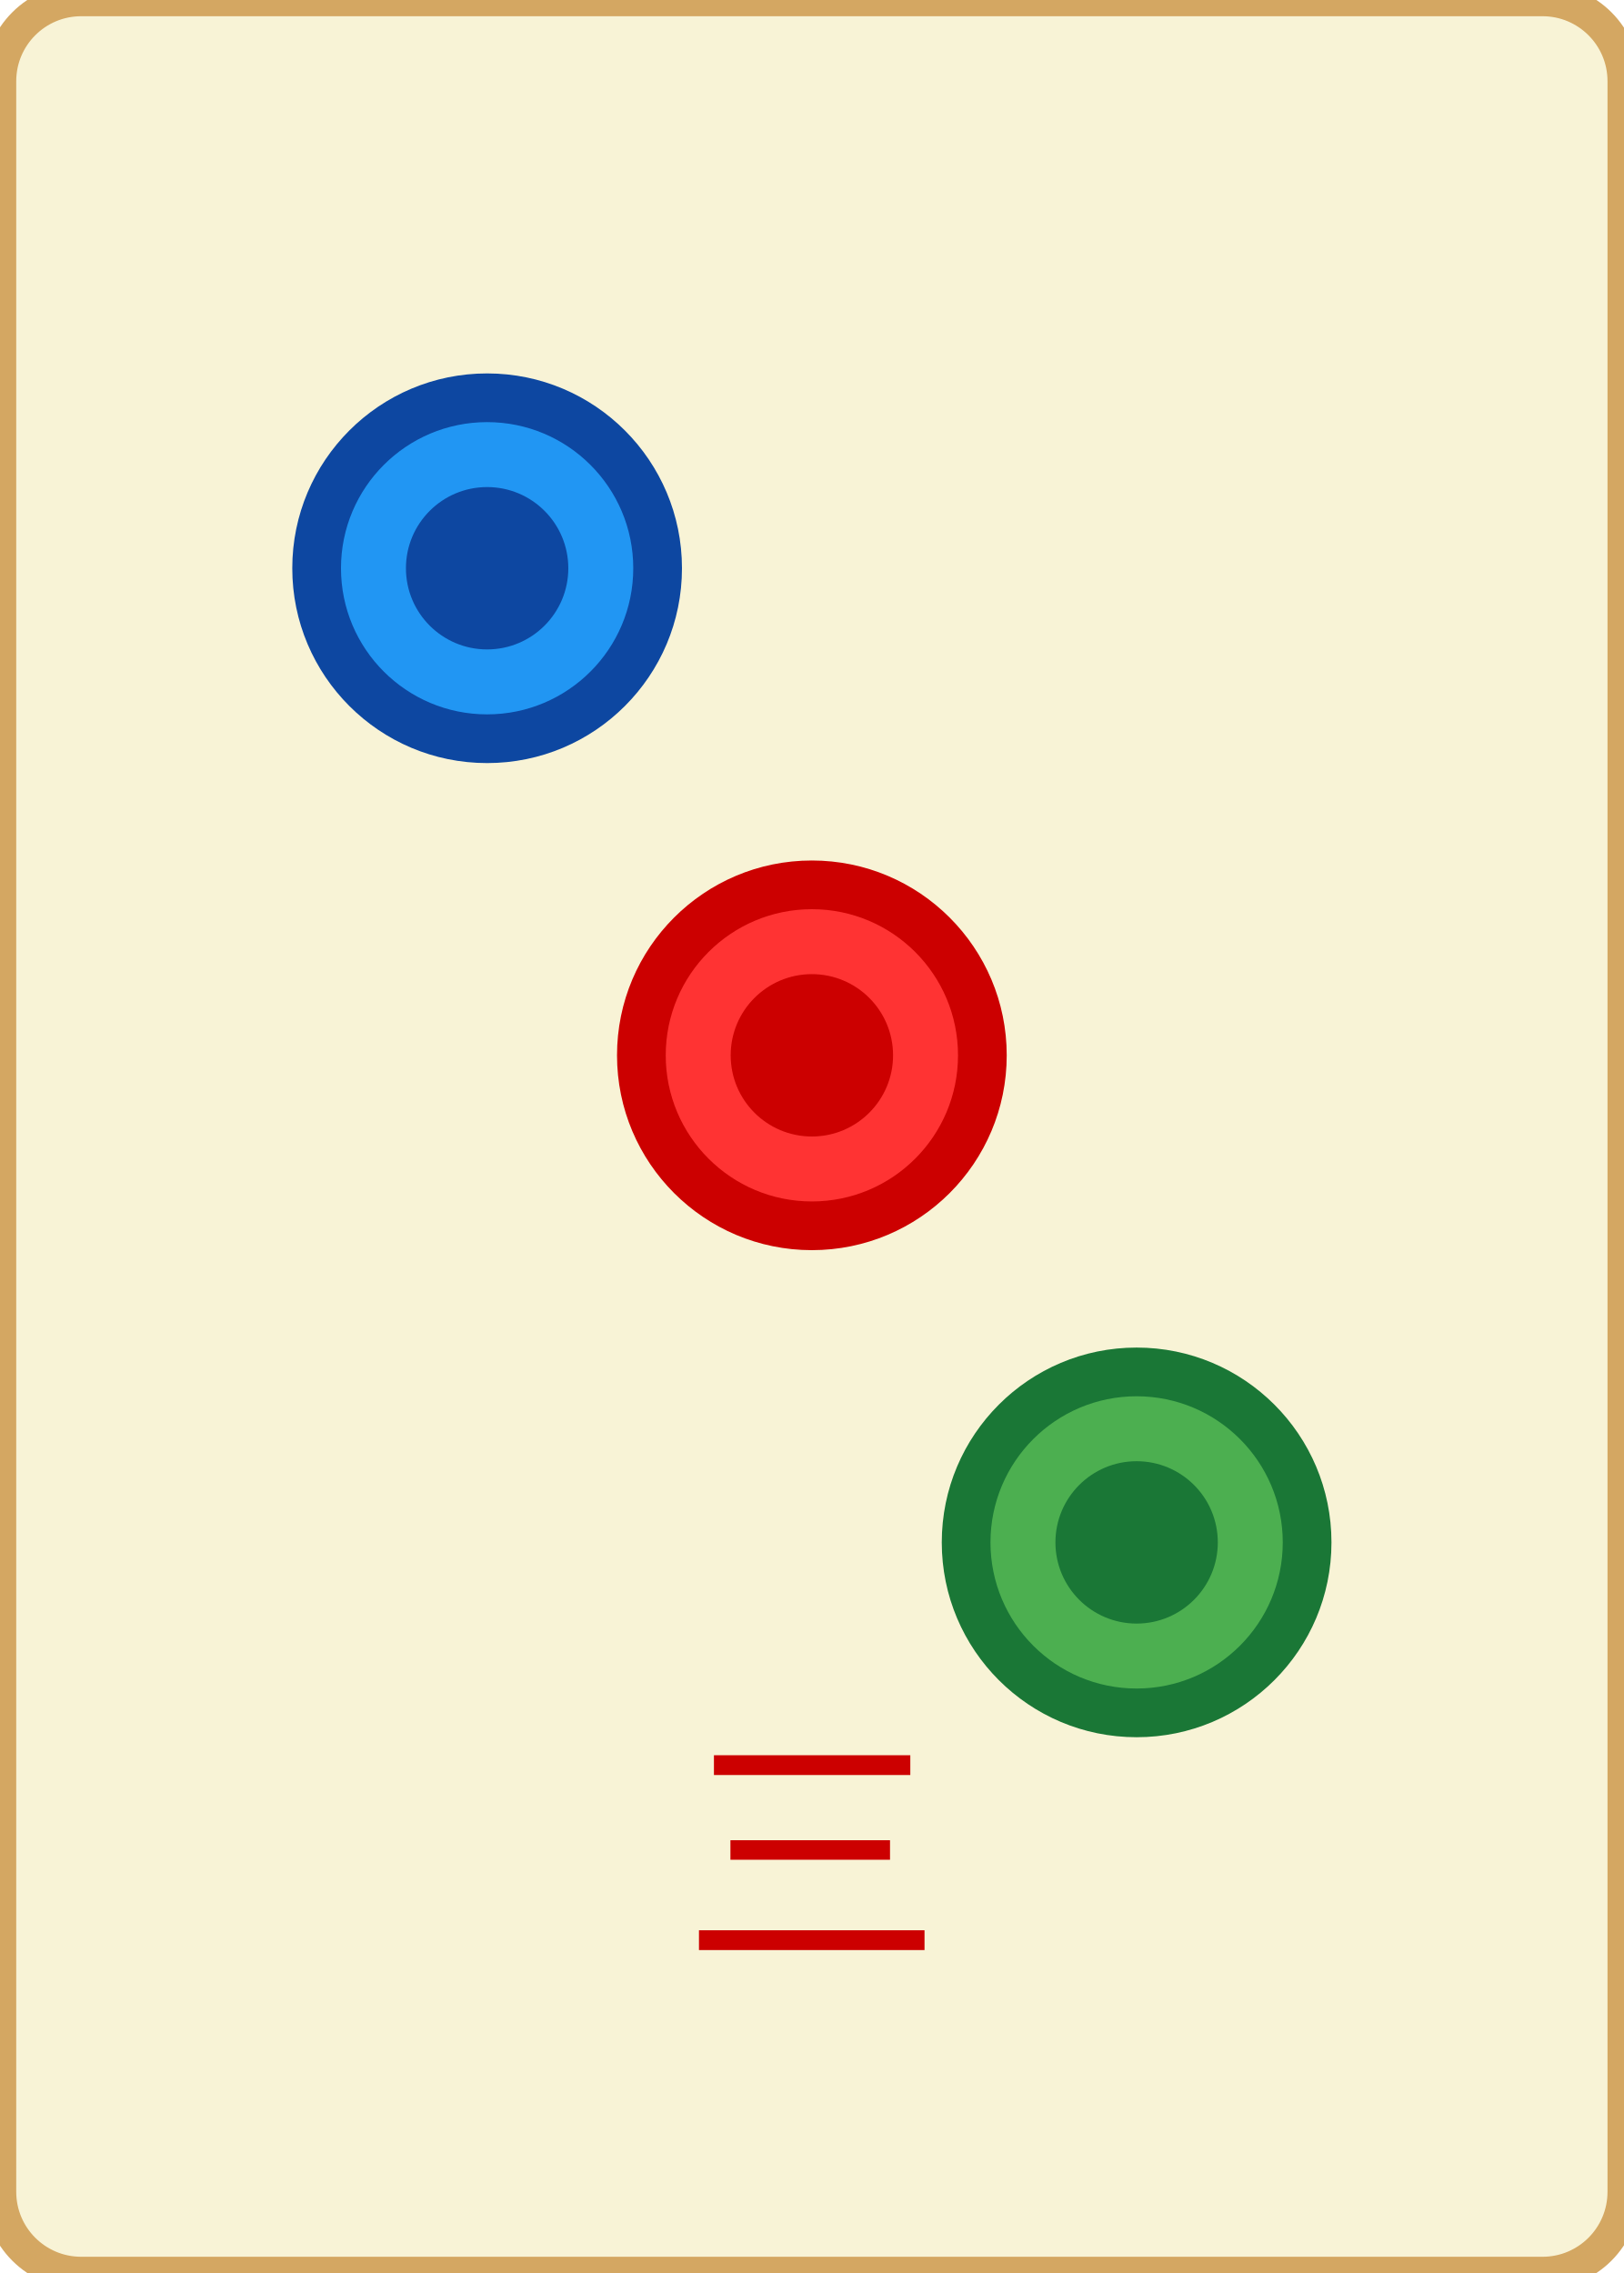
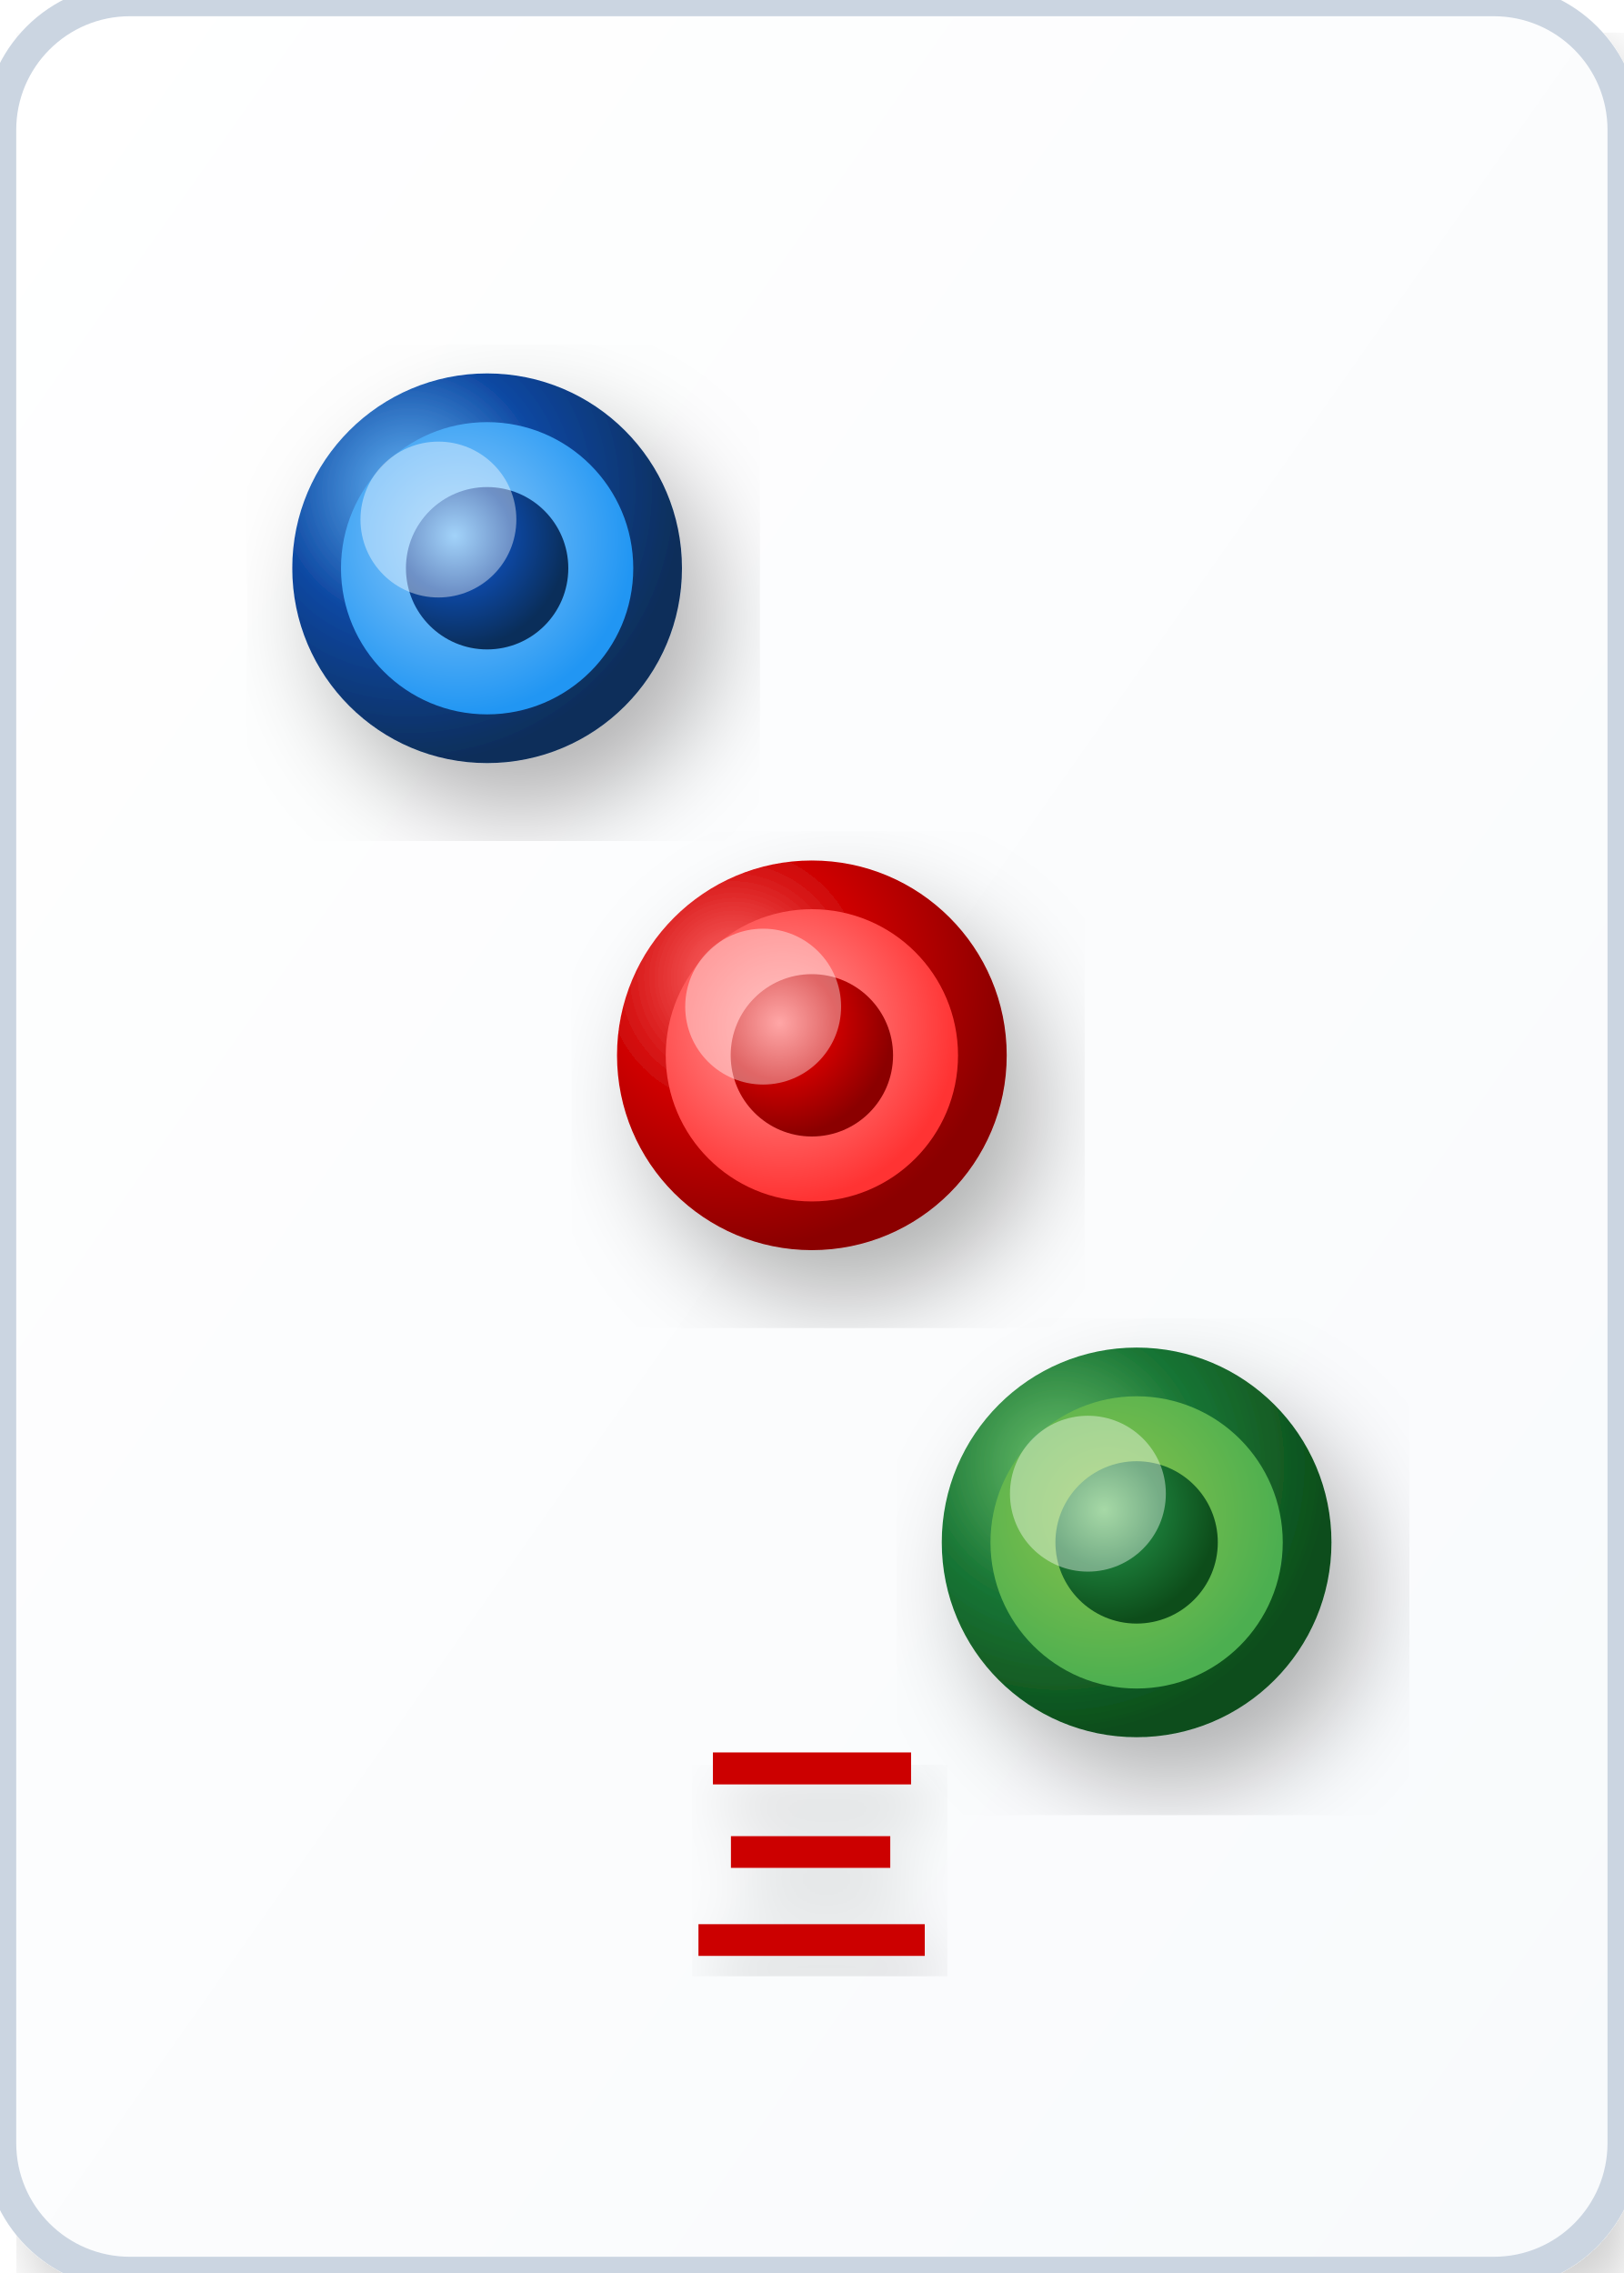
<svg xmlns="http://www.w3.org/2000/svg" viewBox="0 0 100 140">
-   <rect width="100" height="140" rx="5" fill="#f8f3d6" stroke="#d4a762" stroke-width="2" />
-   <circle cx="30" cy="35" r="12" fill="#0d47a1" />
-   <circle cx="30" cy="35" r="9" fill="#2196f3" />
-   <circle cx="30" cy="35" r="5" fill="#0d47a1" />
-   <circle cx="50" cy="65" r="12" fill="#cc0000" />
-   <circle cx="50" cy="65" r="9" fill="#ff3333" />
-   <circle cx="50" cy="65" r="5" fill="#cc0000" />
-   <circle cx="70" cy="95" r="12" fill="#1a7736" />
-   <circle cx="70" cy="95" r="9" fill="#4caf50" />
-   <circle cx="70" cy="95" r="5" fill="#1a7736" />
-   <text x="50" y="120" font-family="Arial" font-size="16" fill="#cc0000" text-anchor="middle">三</text>
+   <defs>
+     <linearGradient id="tileBg" x1="0%" y1="0%" x2="100%" y2="100%">
+       <stop offset="0%" style="stop-color:#ffffff;stop-opacity:1" />
+       <stop offset="100%" style="stop-color:#f8fafc;stop-opacity:1" />
+     </linearGradient>
+     <radialGradient id="redCircleGradient" cx="30%" cy="30%" r="70%">
+       <stop offset="0%" style="stop-color:#ff6b6b;stop-opacity:1" />
+       <stop offset="50%" style="stop-color:#cc0000;stop-opacity:1" />
+       <stop offset="100%" style="stop-color:#8b0000;stop-opacity:1" />
+     </radialGradient>
+     <radialGradient id="greenCircleGradient" cx="30%" cy="30%" r="70%">
+       <stop offset="0%" style="stop-color:#6bbf6b;stop-opacity:1" />
+       <stop offset="50%" style="stop-color:#1a7736;stop-opacity:1" />
+       <stop offset="100%" style="stop-color:#0d4d1a;stop-opacity:1" />
+     </radialGradient>
+     <radialGradient id="blueCircleGradient" cx="30%" cy="30%" r="70%">
+       <stop offset="0%" style="stop-color:#64b5f6;stop-opacity:1" />
+       <stop offset="50%" style="stop-color:#0d47a1;stop-opacity:1" />
+       <stop offset="100%" style="stop-color:#0a2e5a;stop-opacity:1" />
+     </radialGradient>
+     <radialGradient id="blueInnerGradient" cx="40%" cy="40%" r="60%">
+       <stop offset="0%" style="stop-color:#90caf9;stop-opacity:1" />
+       <stop offset="100%" style="stop-color:#2196f3;stop-opacity:1" />
+     </radialGradient>
+     <radialGradient id="redInnerGradient" cx="40%" cy="40%" r="60%">
+       <stop offset="0%" style="stop-color:#ff9999;stop-opacity:1" />
+       <stop offset="100%" style="stop-color:#ff3333;stop-opacity:1" />
+     </radialGradient>
+     <radialGradient id="greenInnerGradient" cx="40%" cy="40%" r="60%">
+       <stop offset="0%" style="stop-color:#8bc34a;stop-opacity:1" />
+       <stop offset="100%" style="stop-color:#4caf50;stop-opacity:1" />
+     </radialGradient>
+     <filter id="elementShadow" x="-20%" y="-20%" width="140%" height="140%">
+       <feDropShadow dx="2" dy="3" stdDeviation="3" flood-color="#000000" flood-opacity="0.3" />
+     </filter>
+     <filter id="tileShadow" x="-10%" y="-10%" width="120%" height="120%">
+       <feDropShadow dx="1" dy="2" stdDeviation="2" flood-color="#000000" flood-opacity="0.2" />
+     </filter>
+   </defs>
+   <rect width="100" height="140" rx="8" fill="url(#tileBg)" stroke="#cbd5e1" stroke-width="2" filter="url(#tileShadow)" />
+   <circle cx="30" cy="35" r="12" fill="url(#blueCircleGradient)" filter="url(#elementShadow)" />
+   <circle cx="30" cy="35" r="9" fill="url(#blueInnerGradient)" />
+   <circle cx="30" cy="35" r="5" fill="url(#blueCircleGradient)" />
+   <circle cx="27" cy="32" r="4.8" fill="rgba(255,255,255,0.4)" />
+   <circle cx="50" cy="65" r="12" fill="url(#redCircleGradient)" filter="url(#elementShadow)" />
+   <circle cx="50" cy="65" r="9" fill="url(#redInnerGradient)" />
+   <circle cx="50" cy="65" r="5" fill="url(#redCircleGradient)" />
+   <circle cx="47" cy="62" r="4.8" fill="rgba(255,255,255,0.4)" />
+   <circle cx="70" cy="95" r="12" fill="url(#greenCircleGradient)" filter="url(#elementShadow)" />
+   <circle cx="70" cy="95" r="9" fill="url(#greenInnerGradient)" />
+   <circle cx="70" cy="95" r="5" fill="url(#greenCircleGradient)" />
+   <circle cx="67" cy="92" r="4.8" fill="rgba(255,255,255,0.4)" />
+   <text x="50" y="120" font-family="'Segoe UI', Arial, sans-serif" font-size="16" font-weight="600" fill="#cc0000" text-anchor="middle" filter="url(#tileShadow)">三</text>
</svg>
